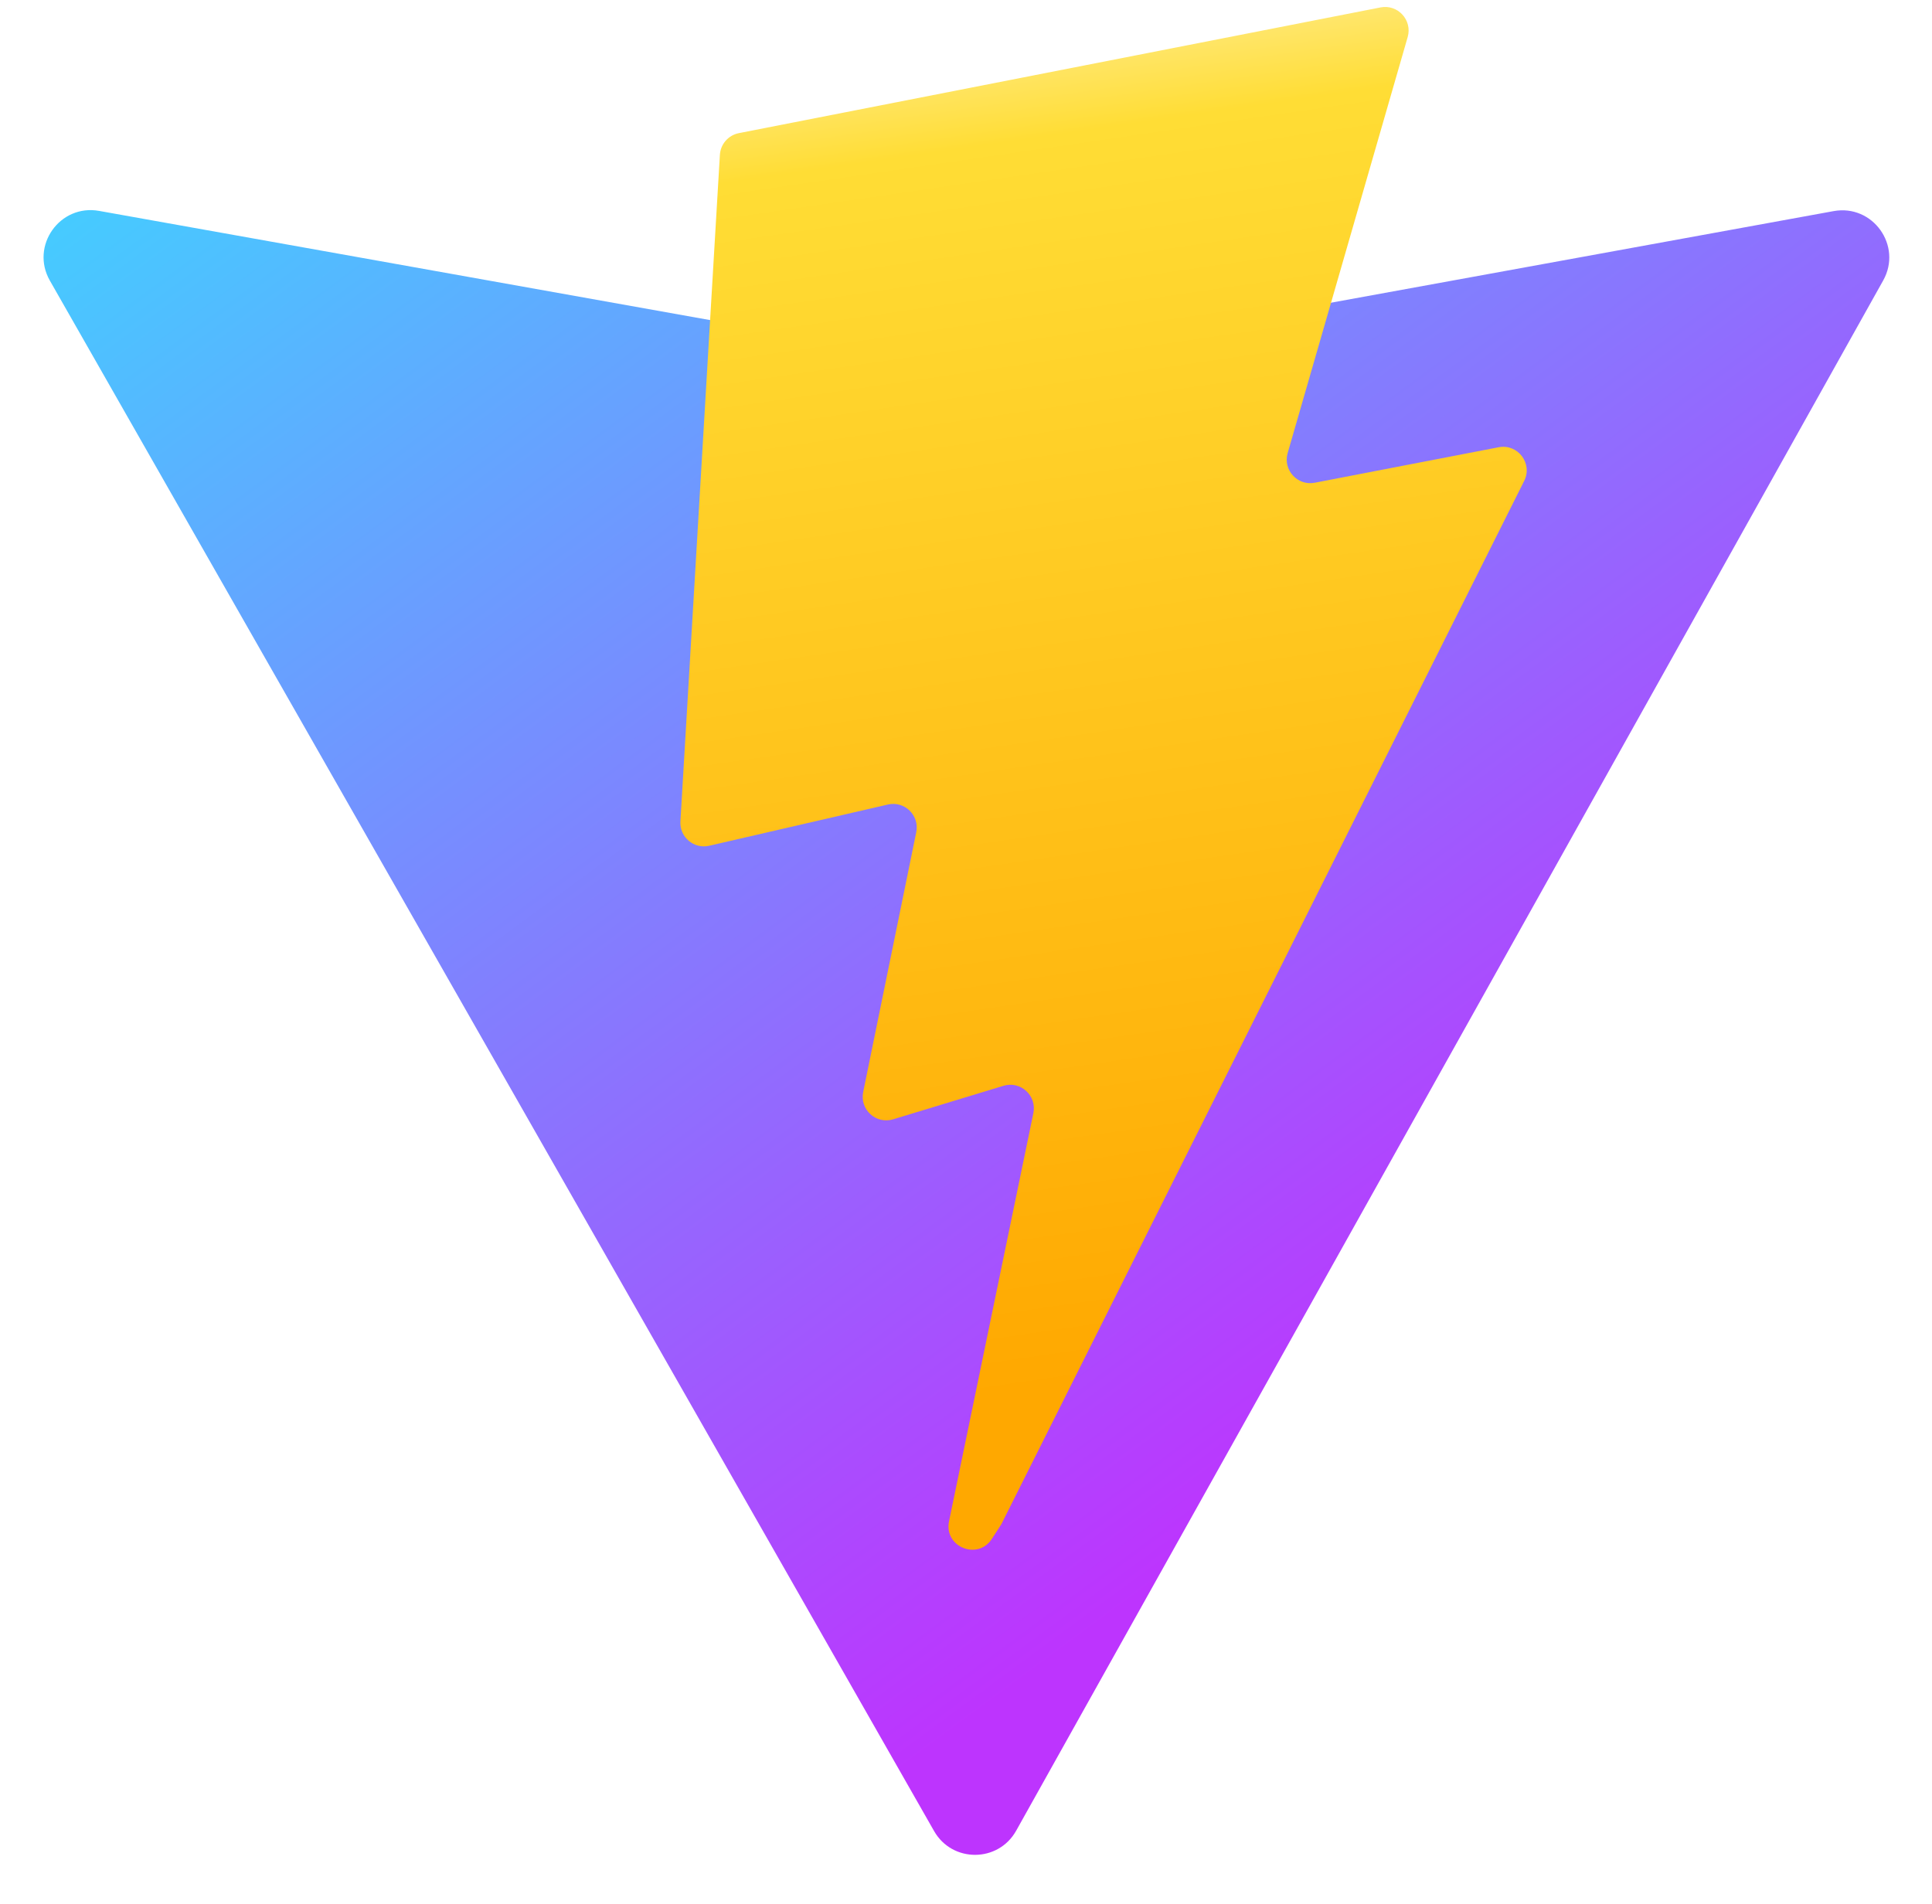
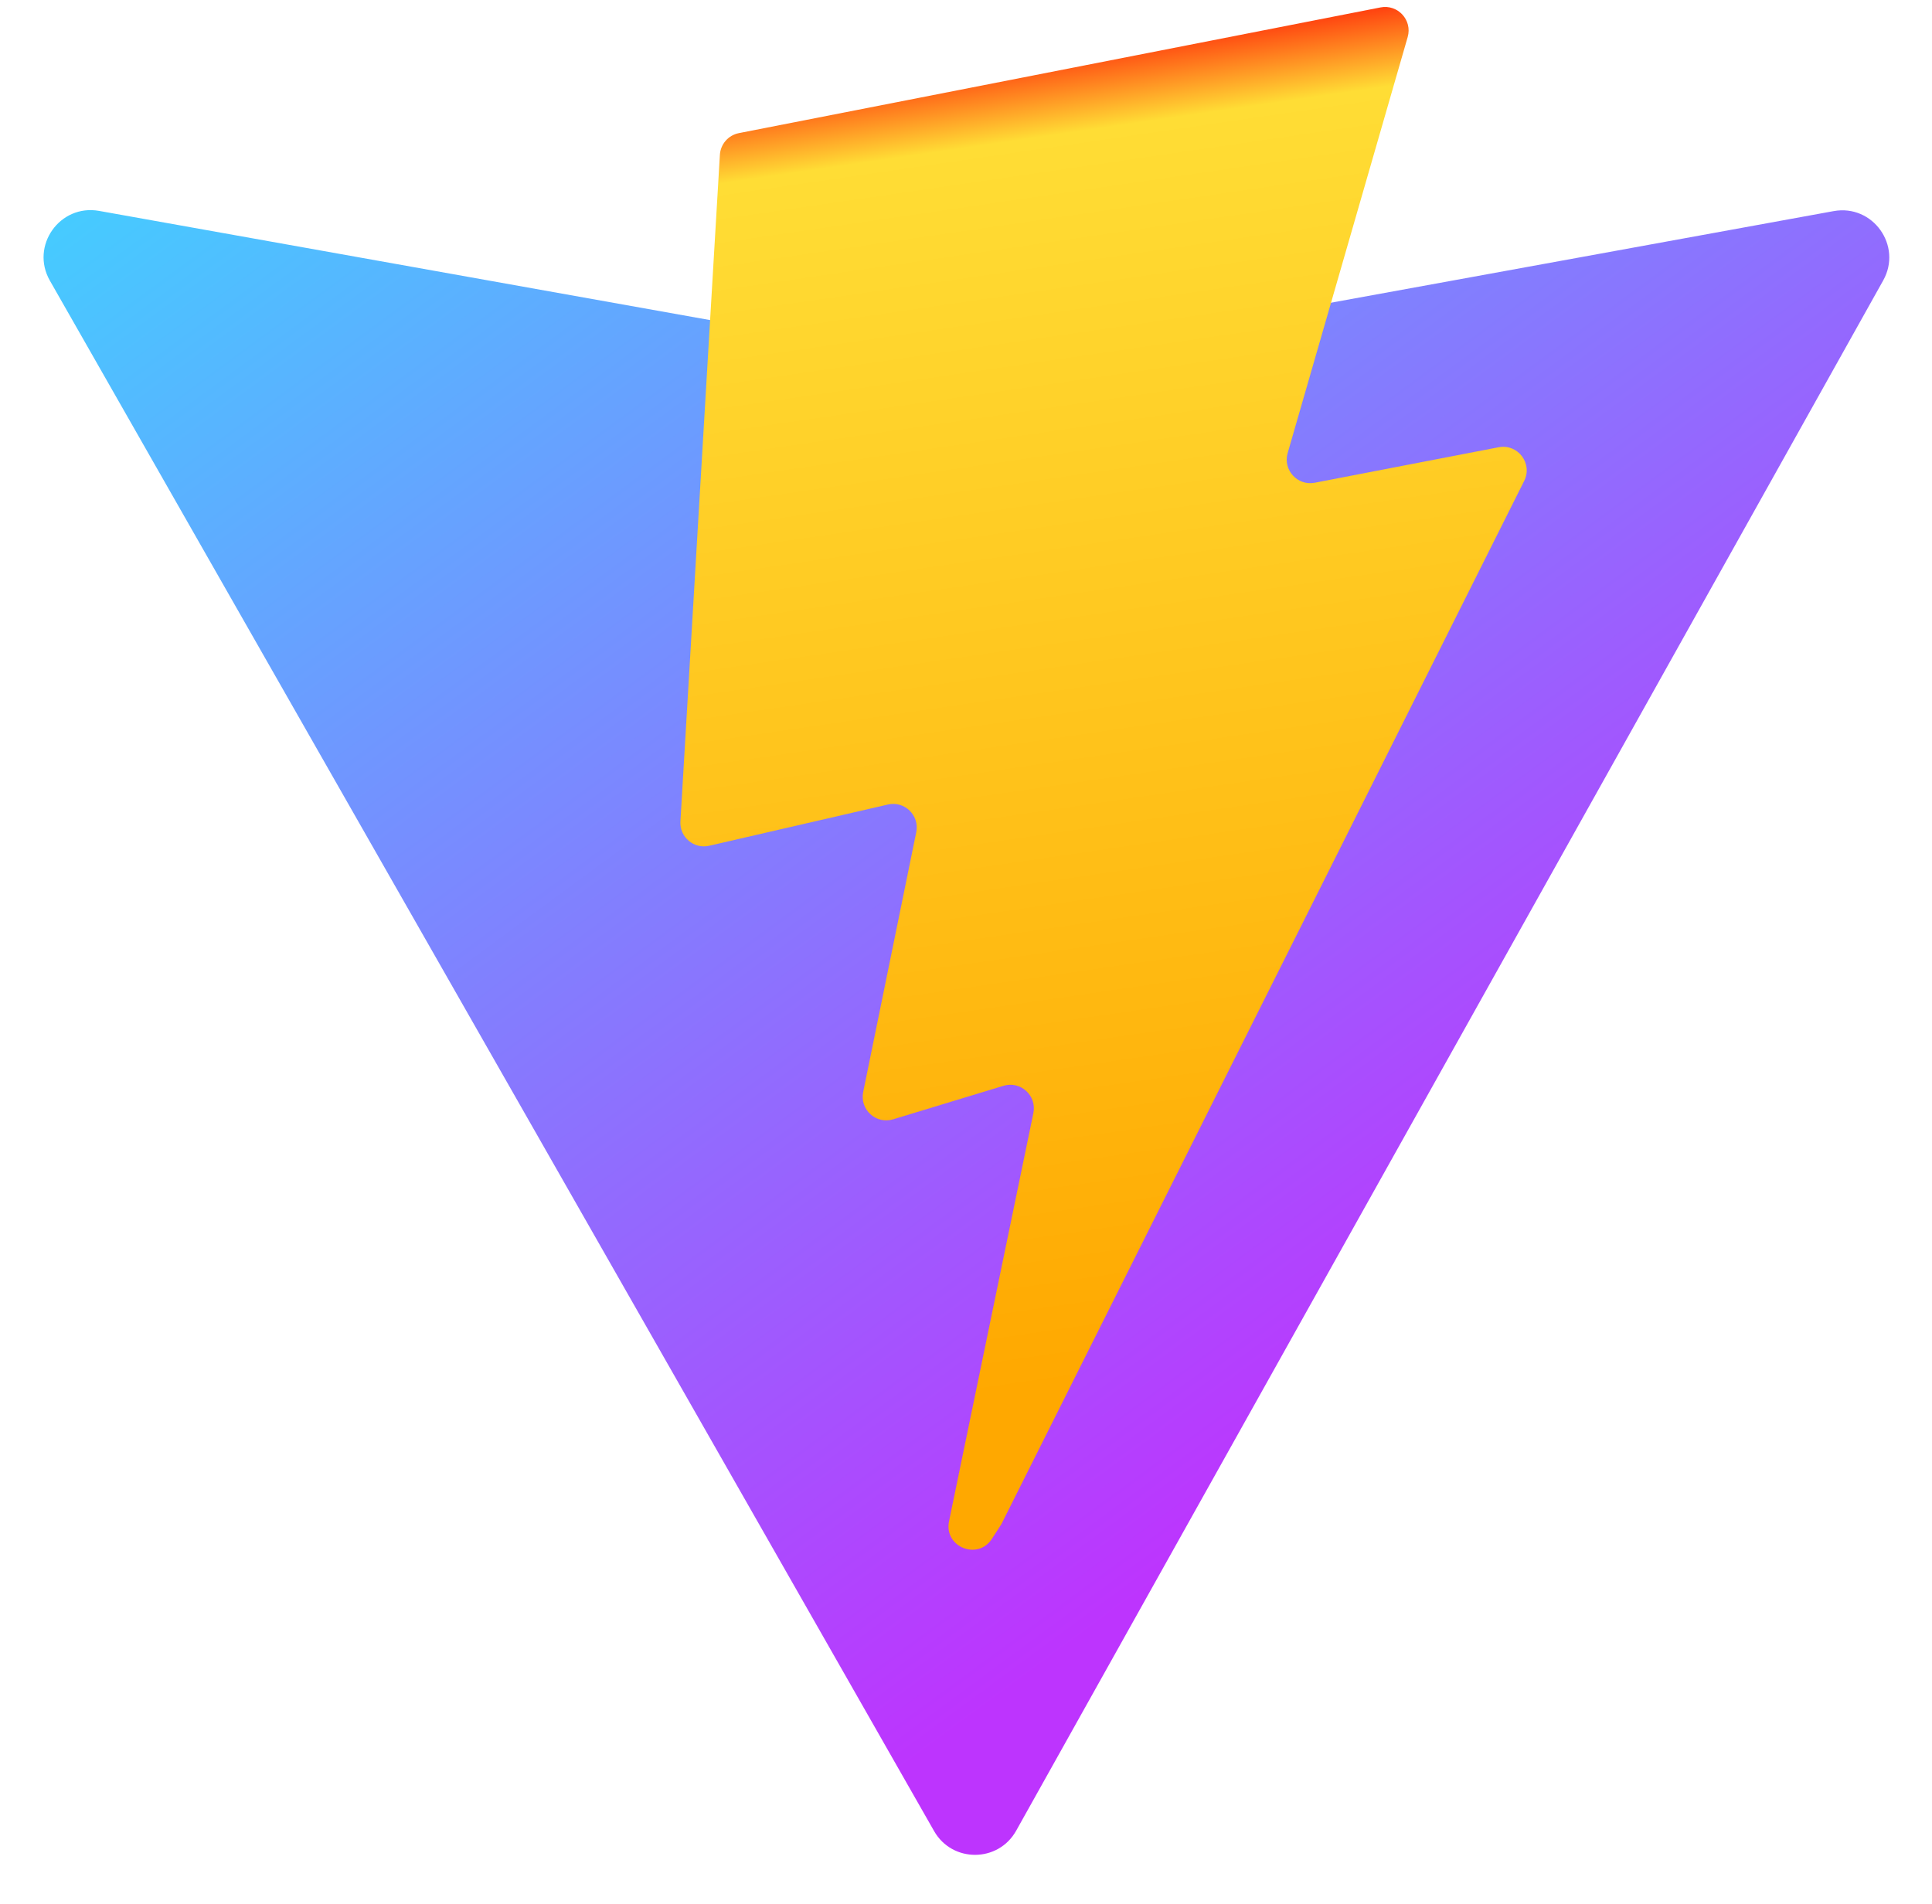
<svg xmlns="http://www.w3.org/2000/svg" width="410" height="404" viewBox="0 0 410 404" fill="none">
  <path d="M399.641 59.525L215.643 388.545C211.844 395.338 202.084 395.378 198.228 388.618L10.582 59.556C6.381 52.19 12.68 43.267 21.028 44.759L205.223 77.682C206.398 77.892 207.601 77.89 208.776 77.676L389.119 44.806C397.439 43.289 403.768 52.143 399.641 59.525Z" fill="url(#paint0_linear)" />
  <path d="M292.965 1.574L156.801 28.255C154.563 28.694 152.906 30.59 152.771 32.866L144.395 174.33C144.198 177.662 147.258 180.248 150.51 179.498L188.42 170.749C191.967 169.931 195.172 173.055 194.443 176.622L183.18 231.775C182.422 235.487 185.907 238.661 189.532 237.56L212.947 230.446C216.577 229.344 220.065 232.527 219.297 236.242L201.398 322.875C200.278 328.294 207.486 331.249 210.492 326.603L212.5 323.5L323.454 102.072C325.312 98.365 322.108 94.137 318.036 94.923L279.014 102.454C275.347 103.161 272.227 99.746 273.262 96.158L298.731 7.867C299.767 4.273 296.636 0.855 292.965 1.574Z" fill="url(#paint1_linear)" />
  <defs>
    <linearGradient id="paint0_linear" x1="6" y1="33" x2="235" y2="344" gradientUnits="userSpaceOnUse">
      <stop stop-color="#41D1FF" />
      <stop offset="1" stop-color="#BD34FE" />
    </linearGradient>
    <linearGradient id="paint1_linear" x1="194.651" y1="8.818" x2="236.076" y2="292.989" gradientUnits="userSpaceOnUse">
-       <stop stop-color="#FFEA83" />
+       <stop stop-color="red" />
      <stop offset="0.083" stop-color="#FFDD35" />
      <stop offset="1" stop-color="#FFA800" />
    </linearGradient>
  </defs>
</svg>
